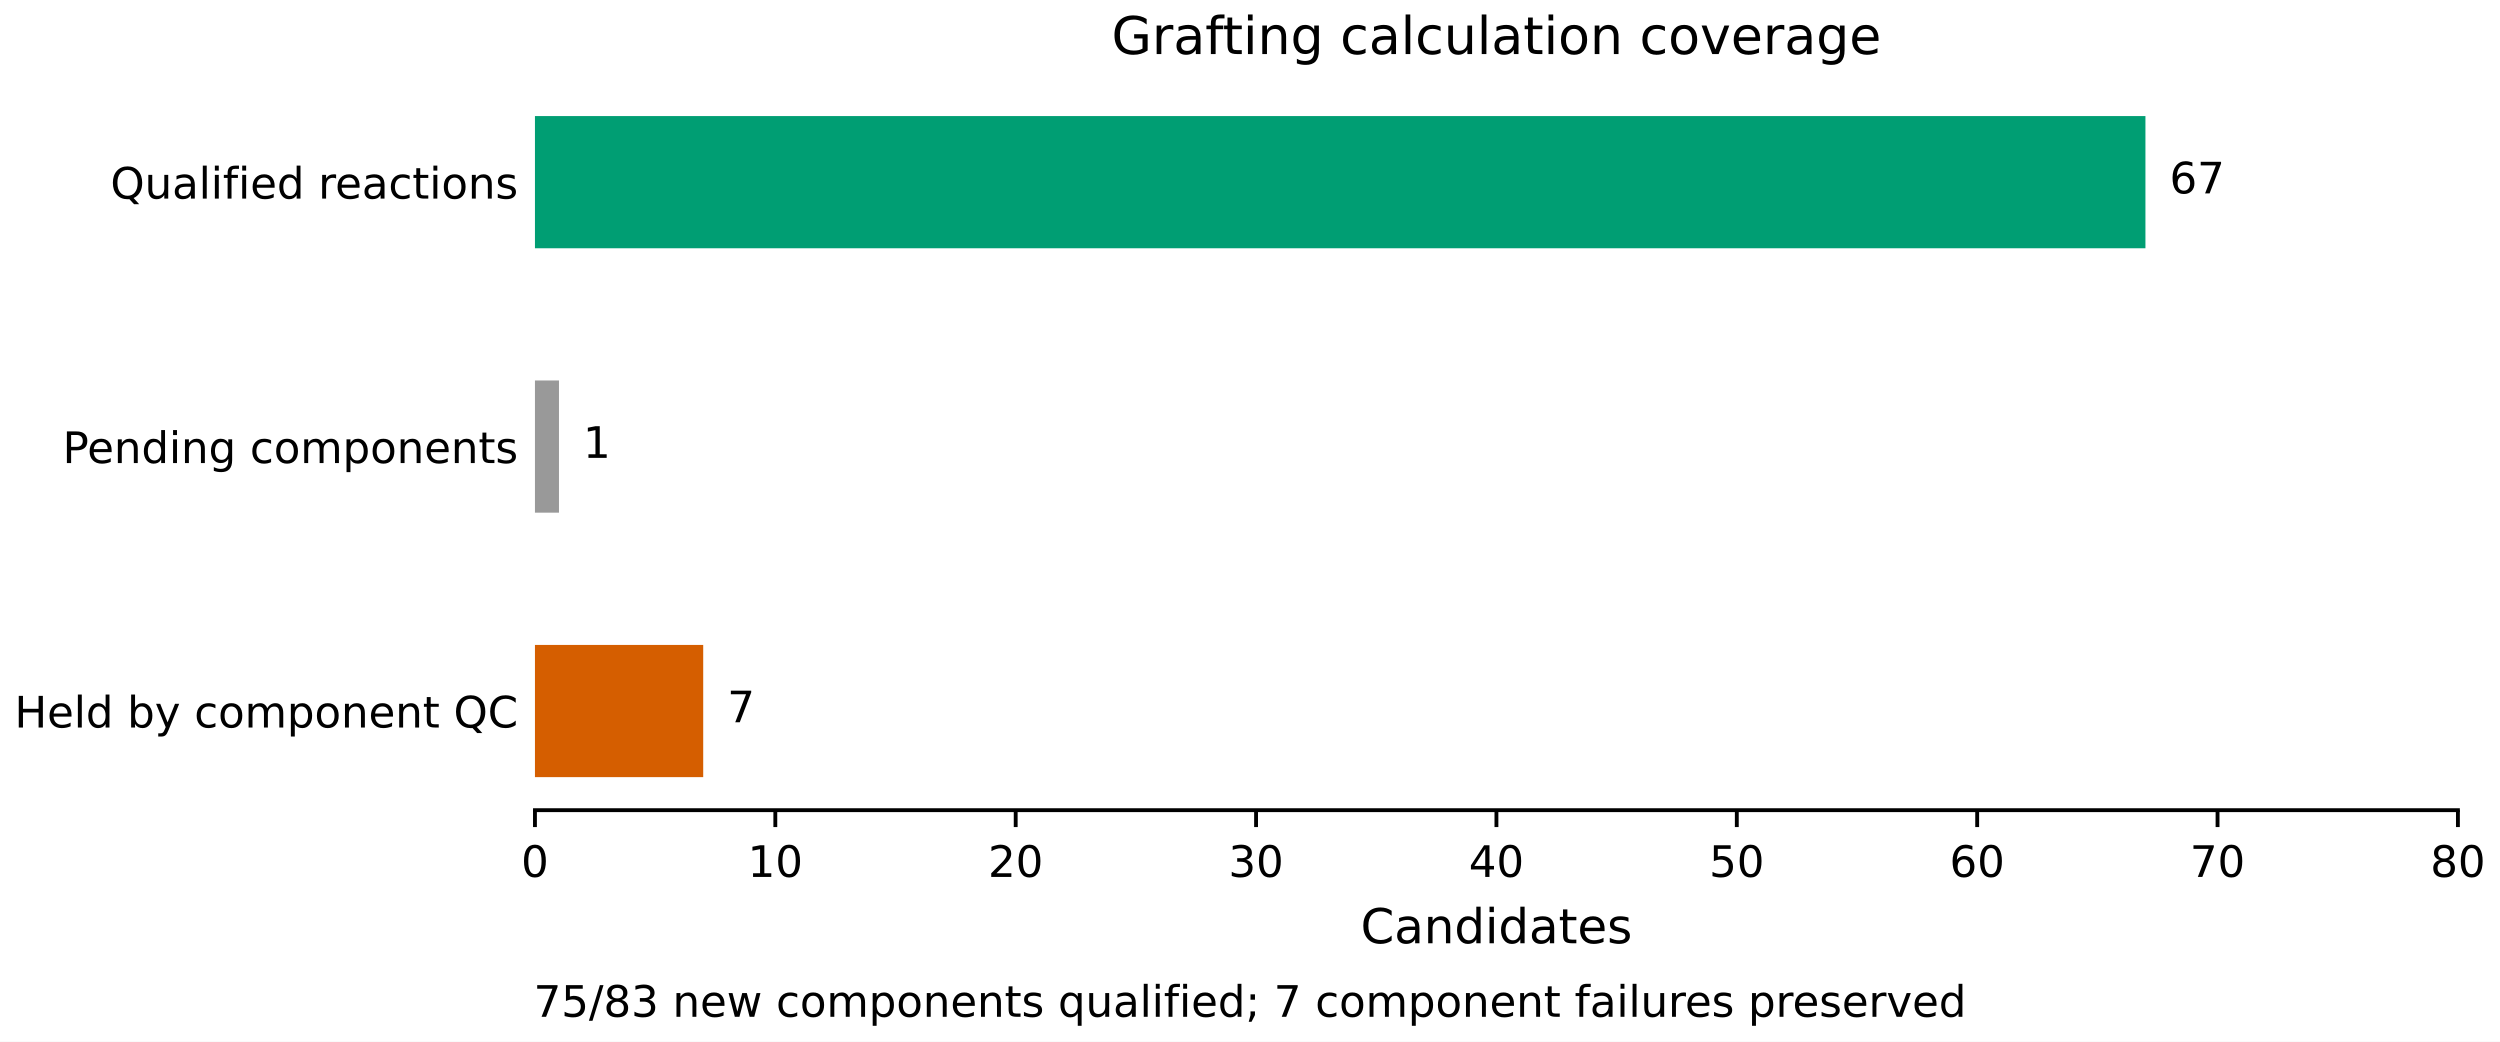
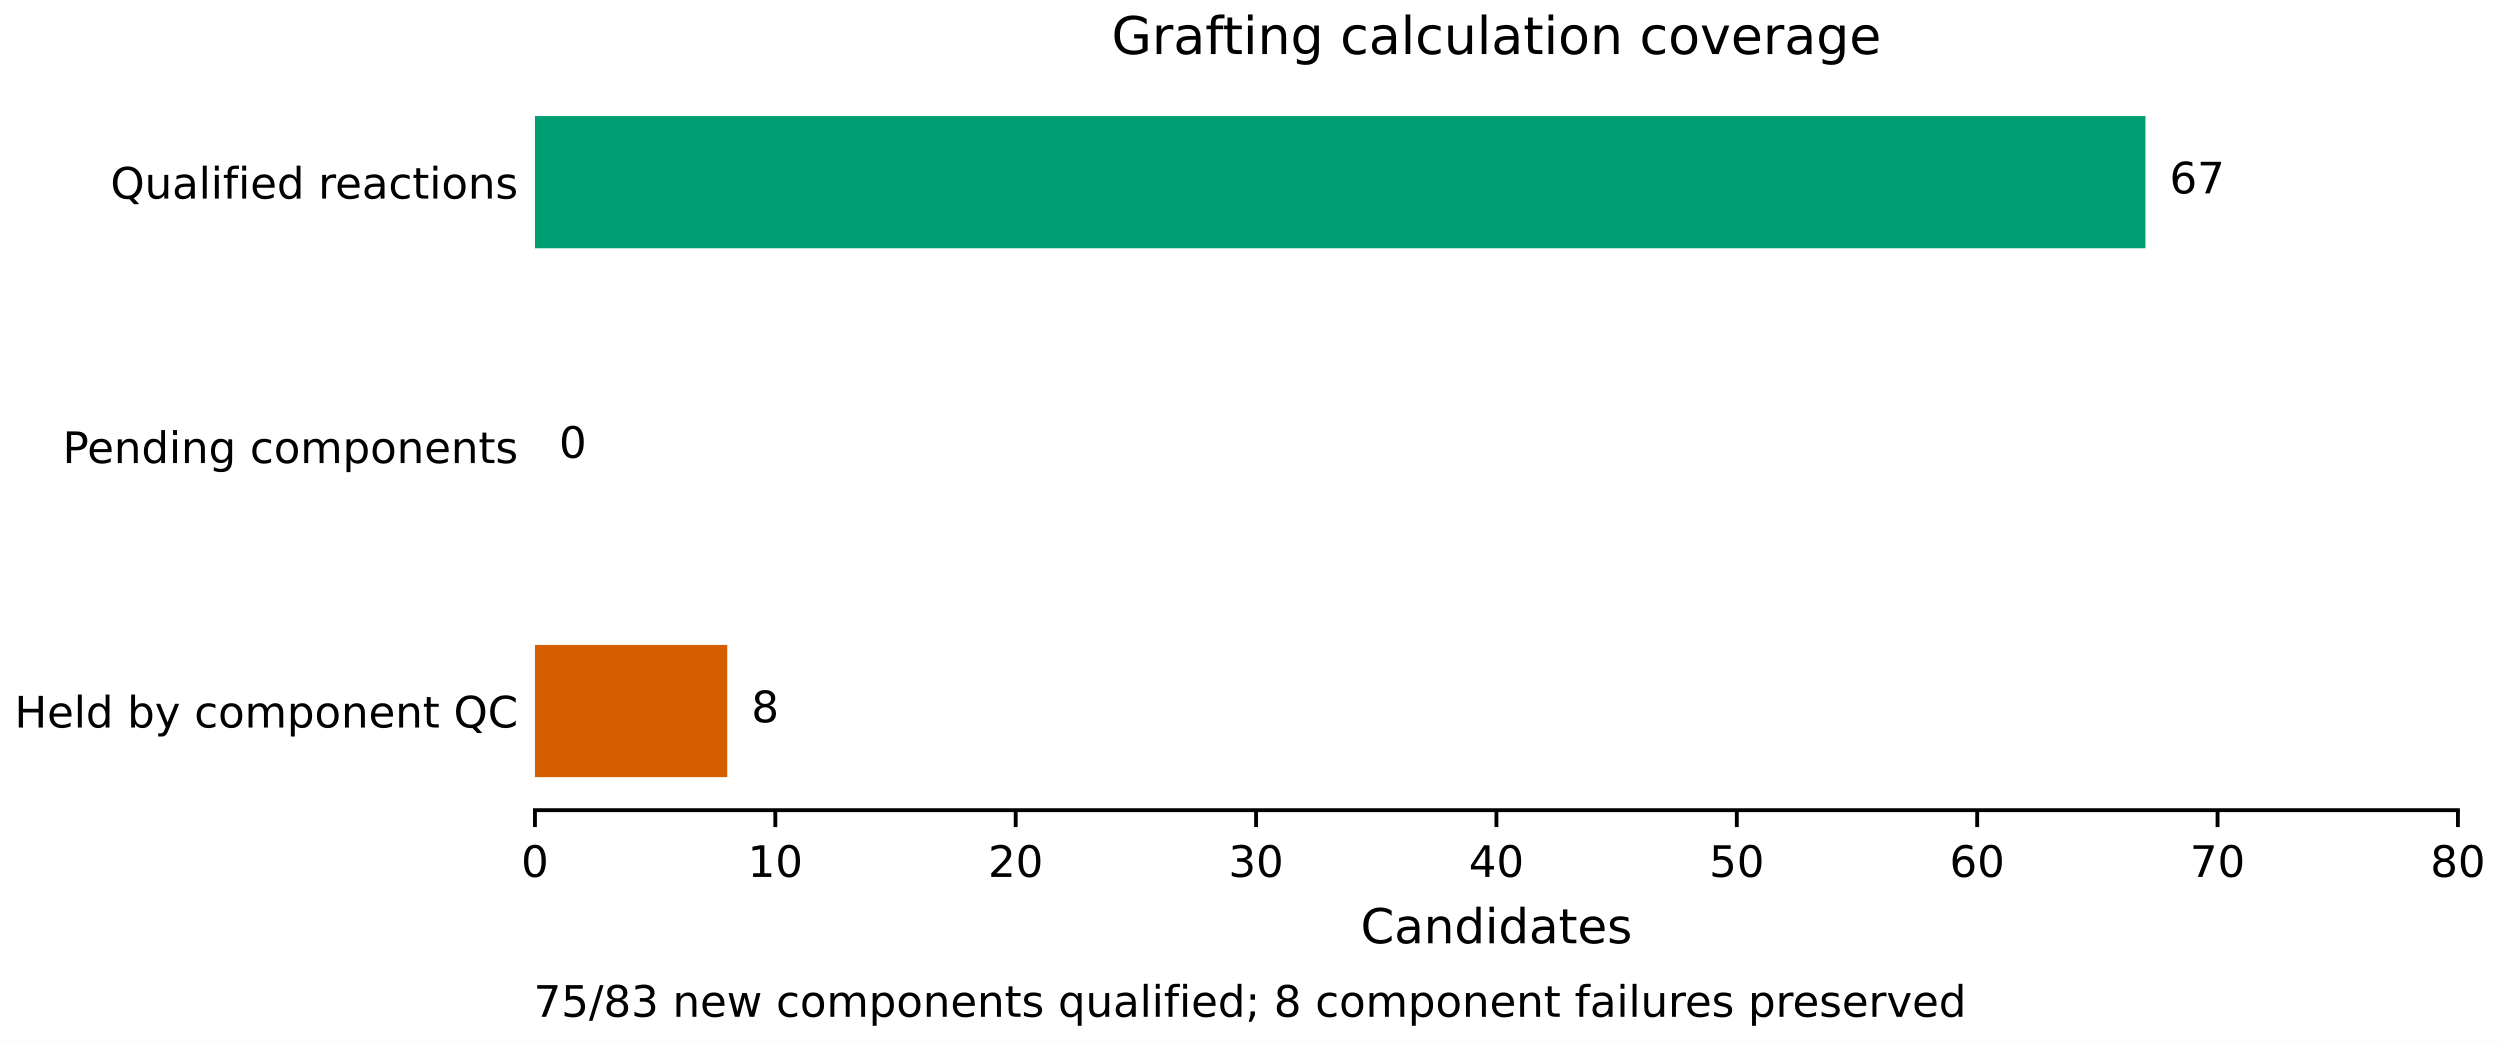
<svg xmlns="http://www.w3.org/2000/svg" xmlns:xlink="http://www.w3.org/1999/xlink" width="518.4pt" height="216pt" viewBox="0 0 518.4 216" version="1.1">
  <defs>
    <style type="text/css">*{stroke-linejoin: round; stroke-linecap: butt}</style>
  </defs>
  <g id="figure_1">
    <g id="patch_1">
      <path d="M 0 216  L 518.4 216  L 518.4 0  L 0 0  z " style="fill: #ffffff" />
    </g>
    <g id="axes_1">
      <g id="patch_2">
        <path d="M 110.927 167.998  L 509.674 167.998  L 509.674 17.207  L 110.927 17.207  z " style="fill: #ffffff" />
      </g>
      <g id="patch_3">
-         <path d="M 110.927 24.061  L 444.877 24.061  L 444.877 51.477  L 110.927 51.477  z " clip-path="url(#p247bd80d93)" style="fill: #009e73" />
+         <path d="M 110.927 24.061  L 444.877 24.061  L 444.877 51.477  L 110.927 51.477  z " clip-path="url(#p707278ad9e)" style="fill: #009e73" />
      </g>
      <g id="patch_4">
-         <path d="M 110.927 78.894  L 115.911 78.894  L 115.911 106.31  L 110.927 106.31  z " clip-path="url(#p247bd80d93)" style="fill: #999999" />
+         <path d="M 110.927 78.894  L 110.927 78.894  L 110.927 106.31  L 110.927 106.31  z " clip-path="url(#p707278ad9e)" style="fill: #999999" />
      </g>
      <g id="patch_5">
-         <path d="M 110.927 133.727  L 145.817 133.727  L 145.817 161.144  L 110.927 161.144  z " clip-path="url(#p247bd80d93)" style="fill: #d55e00" />
+         <path d="M 110.927 133.727  L 150.802 133.727  L 150.802 161.144  L 110.927 161.144  z " clip-path="url(#p707278ad9e)" style="fill: #d55e00" />
      </g>
      <g id="matplotlib.axis_1">
        <g id="xtick_1">
          <g id="line2d_1">
            <defs>
-               <path id="m90fae5b0d7" d="M 0 0  L 0 3.5  " style="stroke: #000000; stroke-width: 0.8" />
+               <path id="m9b1f651723" d="M 0 0  L 0 3.5  " style="stroke: #000000; stroke-width: 0.8" />
            </defs>
            <g>
-               <use xlink:href="#m90fae5b0d7" x="110.927" y="167.998" style="stroke: #000000; stroke-width: 0.8" />
+               <use xlink:href="#m9b1f651723" x="110.927" y="167.998" style="stroke: #000000; stroke-width: 0.8" />
            </g>
          </g>
          <g id="text_1">
            <text style="font-size: 9px; font-family: 'DejaVu Sans'; text-anchor: middle" x="110.927" y="181.836" transform="rotate(-0 110.927 181.8357)">0</text>
          </g>
        </g>
        <g id="xtick_2">
          <g id="line2d_2">
            <g>
-               <use xlink:href="#m90fae5b0d7" x="160.77" y="167.998" style="stroke: #000000; stroke-width: 0.8" />
+               <use xlink:href="#m9b1f651723" x="160.77" y="167.998" style="stroke: #000000; stroke-width: 0.8" />
            </g>
          </g>
          <g id="text_2">
            <text style="font-size: 9px; font-family: 'DejaVu Sans'; text-anchor: middle" x="160.77" y="181.836" transform="rotate(-0 160.7703 181.8357)">10</text>
          </g>
        </g>
        <g id="xtick_3">
          <g id="line2d_3">
            <g>
-               <use xlink:href="#m90fae5b0d7" x="210.614" y="167.998" style="stroke: #000000; stroke-width: 0.8" />
+               <use xlink:href="#m9b1f651723" x="210.614" y="167.998" style="stroke: #000000; stroke-width: 0.8" />
            </g>
          </g>
          <g id="text_3">
            <text style="font-size: 9px; font-family: 'DejaVu Sans'; text-anchor: middle" x="210.614" y="181.836" transform="rotate(-0 210.6136 181.8357)">20</text>
          </g>
        </g>
        <g id="xtick_4">
          <g id="line2d_4">
            <g>
-               <use xlink:href="#m90fae5b0d7" x="260.457" y="167.998" style="stroke: #000000; stroke-width: 0.8" />
+               <use xlink:href="#m9b1f651723" x="260.457" y="167.998" style="stroke: #000000; stroke-width: 0.8" />
            </g>
          </g>
          <g id="text_4">
            <text style="font-size: 9px; font-family: 'DejaVu Sans'; text-anchor: middle" x="260.457" y="181.836" transform="rotate(-0 260.4569 181.8357)">30</text>
          </g>
        </g>
        <g id="xtick_5">
          <g id="line2d_5">
            <g>
-               <use xlink:href="#m90fae5b0d7" x="310.3" y="167.998" style="stroke: #000000; stroke-width: 0.8" />
+               <use xlink:href="#m9b1f651723" x="310.3" y="167.998" style="stroke: #000000; stroke-width: 0.8" />
            </g>
          </g>
          <g id="text_5">
            <text style="font-size: 9px; font-family: 'DejaVu Sans'; text-anchor: middle" x="310.3" y="181.836" transform="rotate(-0 310.3002 181.8357)">40</text>
          </g>
        </g>
        <g id="xtick_6">
          <g id="line2d_6">
            <g>
-               <use xlink:href="#m90fae5b0d7" x="360.144" y="167.998" style="stroke: #000000; stroke-width: 0.8" />
+               <use xlink:href="#m9b1f651723" x="360.144" y="167.998" style="stroke: #000000; stroke-width: 0.8" />
            </g>
          </g>
          <g id="text_6">
            <text style="font-size: 9px; font-family: 'DejaVu Sans'; text-anchor: middle" x="360.144" y="181.836" transform="rotate(-0 360.1436 181.8357)">50</text>
          </g>
        </g>
        <g id="xtick_7">
          <g id="line2d_7">
            <g>
-               <use xlink:href="#m90fae5b0d7" x="409.987" y="167.998" style="stroke: #000000; stroke-width: 0.8" />
+               <use xlink:href="#m9b1f651723" x="409.987" y="167.998" style="stroke: #000000; stroke-width: 0.8" />
            </g>
          </g>
          <g id="text_7">
            <text style="font-size: 9px; font-family: 'DejaVu Sans'; text-anchor: middle" x="409.987" y="181.836" transform="rotate(-0 409.9869 181.8357)">60</text>
          </g>
        </g>
        <g id="xtick_8">
          <g id="line2d_8">
            <g>
-               <use xlink:href="#m90fae5b0d7" x="459.83" y="167.998" style="stroke: #000000; stroke-width: 0.8" />
+               <use xlink:href="#m9b1f651723" x="459.83" y="167.998" style="stroke: #000000; stroke-width: 0.8" />
            </g>
          </g>
          <g id="text_8">
            <text style="font-size: 9px; font-family: 'DejaVu Sans'; text-anchor: middle" x="459.83" y="181.836" transform="rotate(-0 459.8302 181.8357)">70</text>
          </g>
        </g>
        <g id="xtick_9">
          <g id="line2d_9">
            <g>
-               <use xlink:href="#m90fae5b0d7" x="509.674" y="167.998" style="stroke: #000000; stroke-width: 0.8" />
+               <use xlink:href="#m9b1f651723" x="509.674" y="167.998" style="stroke: #000000; stroke-width: 0.8" />
            </g>
          </g>
          <g id="text_9">
            <text style="font-size: 9px; font-family: 'DejaVu Sans'; text-anchor: middle" x="509.674" y="181.836" transform="rotate(-0 509.6735 181.8357)">80</text>
          </g>
        </g>
        <g id="text_10">
          <text style="font-size: 10px; font-family: 'DejaVu Sans'; text-anchor: middle" x="310.3" y="195.596" transform="rotate(-0 310.3002 195.5962)">Candidates</text>
        </g>
      </g>
      <g id="matplotlib.axis_2">
        <g id="ytick_1">
          <g id="line2d_10" />
          <g id="text_11">
            <text style="font-size: 9px; font-family: 'DejaVu Sans'; text-anchor: end" x="107.427" y="41.188" transform="rotate(-0 107.427 41.18829)">Qualified reactions</text>
          </g>
        </g>
        <g id="ytick_2">
          <g id="line2d_11" />
          <g id="text_12">
            <text style="font-size: 9px; font-family: 'DejaVu Sans'; text-anchor: end" x="107.427" y="96.021" transform="rotate(-0 107.427 96.02147)">Pending components</text>
          </g>
        </g>
        <g id="ytick_3">
          <g id="line2d_12" />
          <g id="text_13">
            <text style="font-size: 9px; font-family: 'DejaVu Sans'; text-anchor: end" x="107.427" y="150.855" transform="rotate(-0 107.427 150.8546)">Held by component QC</text>
          </g>
        </g>
      </g>
      <g id="patch_6">
        <path d="M 110.927 167.998  L 509.674 167.998  " style="fill: none; stroke: #000000; stroke-width: 0.8; stroke-linejoin: miter; stroke-linecap: square" />
      </g>
      <g id="text_14">
        <text style="font-size: 9px; font-family: 'DejaVu Sans'; text-anchor: start" x="449.877" y="40.107" transform="rotate(-0 449.8772 40.10688)">67</text>
      </g>
      <g id="text_15">
-         <text style="font-size: 9px; font-family: 'DejaVu Sans'; text-anchor: start" x="120.911" y="94.94" transform="rotate(-0 120.9113 94.94007)">1</text>
+         <text style="font-size: 9px; font-family: 'DejaVu Sans'; text-anchor: start" x="115.927" y="94.94" transform="rotate(-0 115.927 94.94007)">0</text>
      </g>
      <g id="text_16">
-         <text style="font-size: 9px; font-family: 'DejaVu Sans'; text-anchor: start" x="150.817" y="149.773" transform="rotate(-0 150.8173 149.7732)">7</text>
+         <text style="font-size: 9px; font-family: 'DejaVu Sans'; text-anchor: start" x="155.802" y="149.773" transform="rotate(-0 155.8016 149.7732)">8</text>
      </g>
      <g id="text_17">
        <text style="font-size: 10.8px; font-family: 'DejaVu Sans'; text-anchor: middle" x="310.3" y="11.207" transform="rotate(-0 310.3002 11.20655)">Grafting calculation coverage</text>
      </g>
    </g>
    <g id="text_18">
-       <text style="font-size: 9px; font-family: 'DejaVu Sans'; text-anchor: middle" x="259.2" y="210.838" transform="rotate(-0 259.2 210.8377)">75/83 new components qualified; 7 component failures preserved</text>
+       <text style="font-size: 9px; font-family: 'DejaVu Sans'; text-anchor: middle" x="259.2" y="210.838" transform="rotate(-0 259.2 210.8377)">75/83 new components qualified; 8 component failures preserved</text>
    </g>
  </g>
  <defs>
-     <clipPath id="p247bd80d93">
+     <clipPath id="p707278ad9e">
      <rect x="110.927" y="17.207" width="398.747" height="150.791" />
    </clipPath>
  </defs>
</svg>
